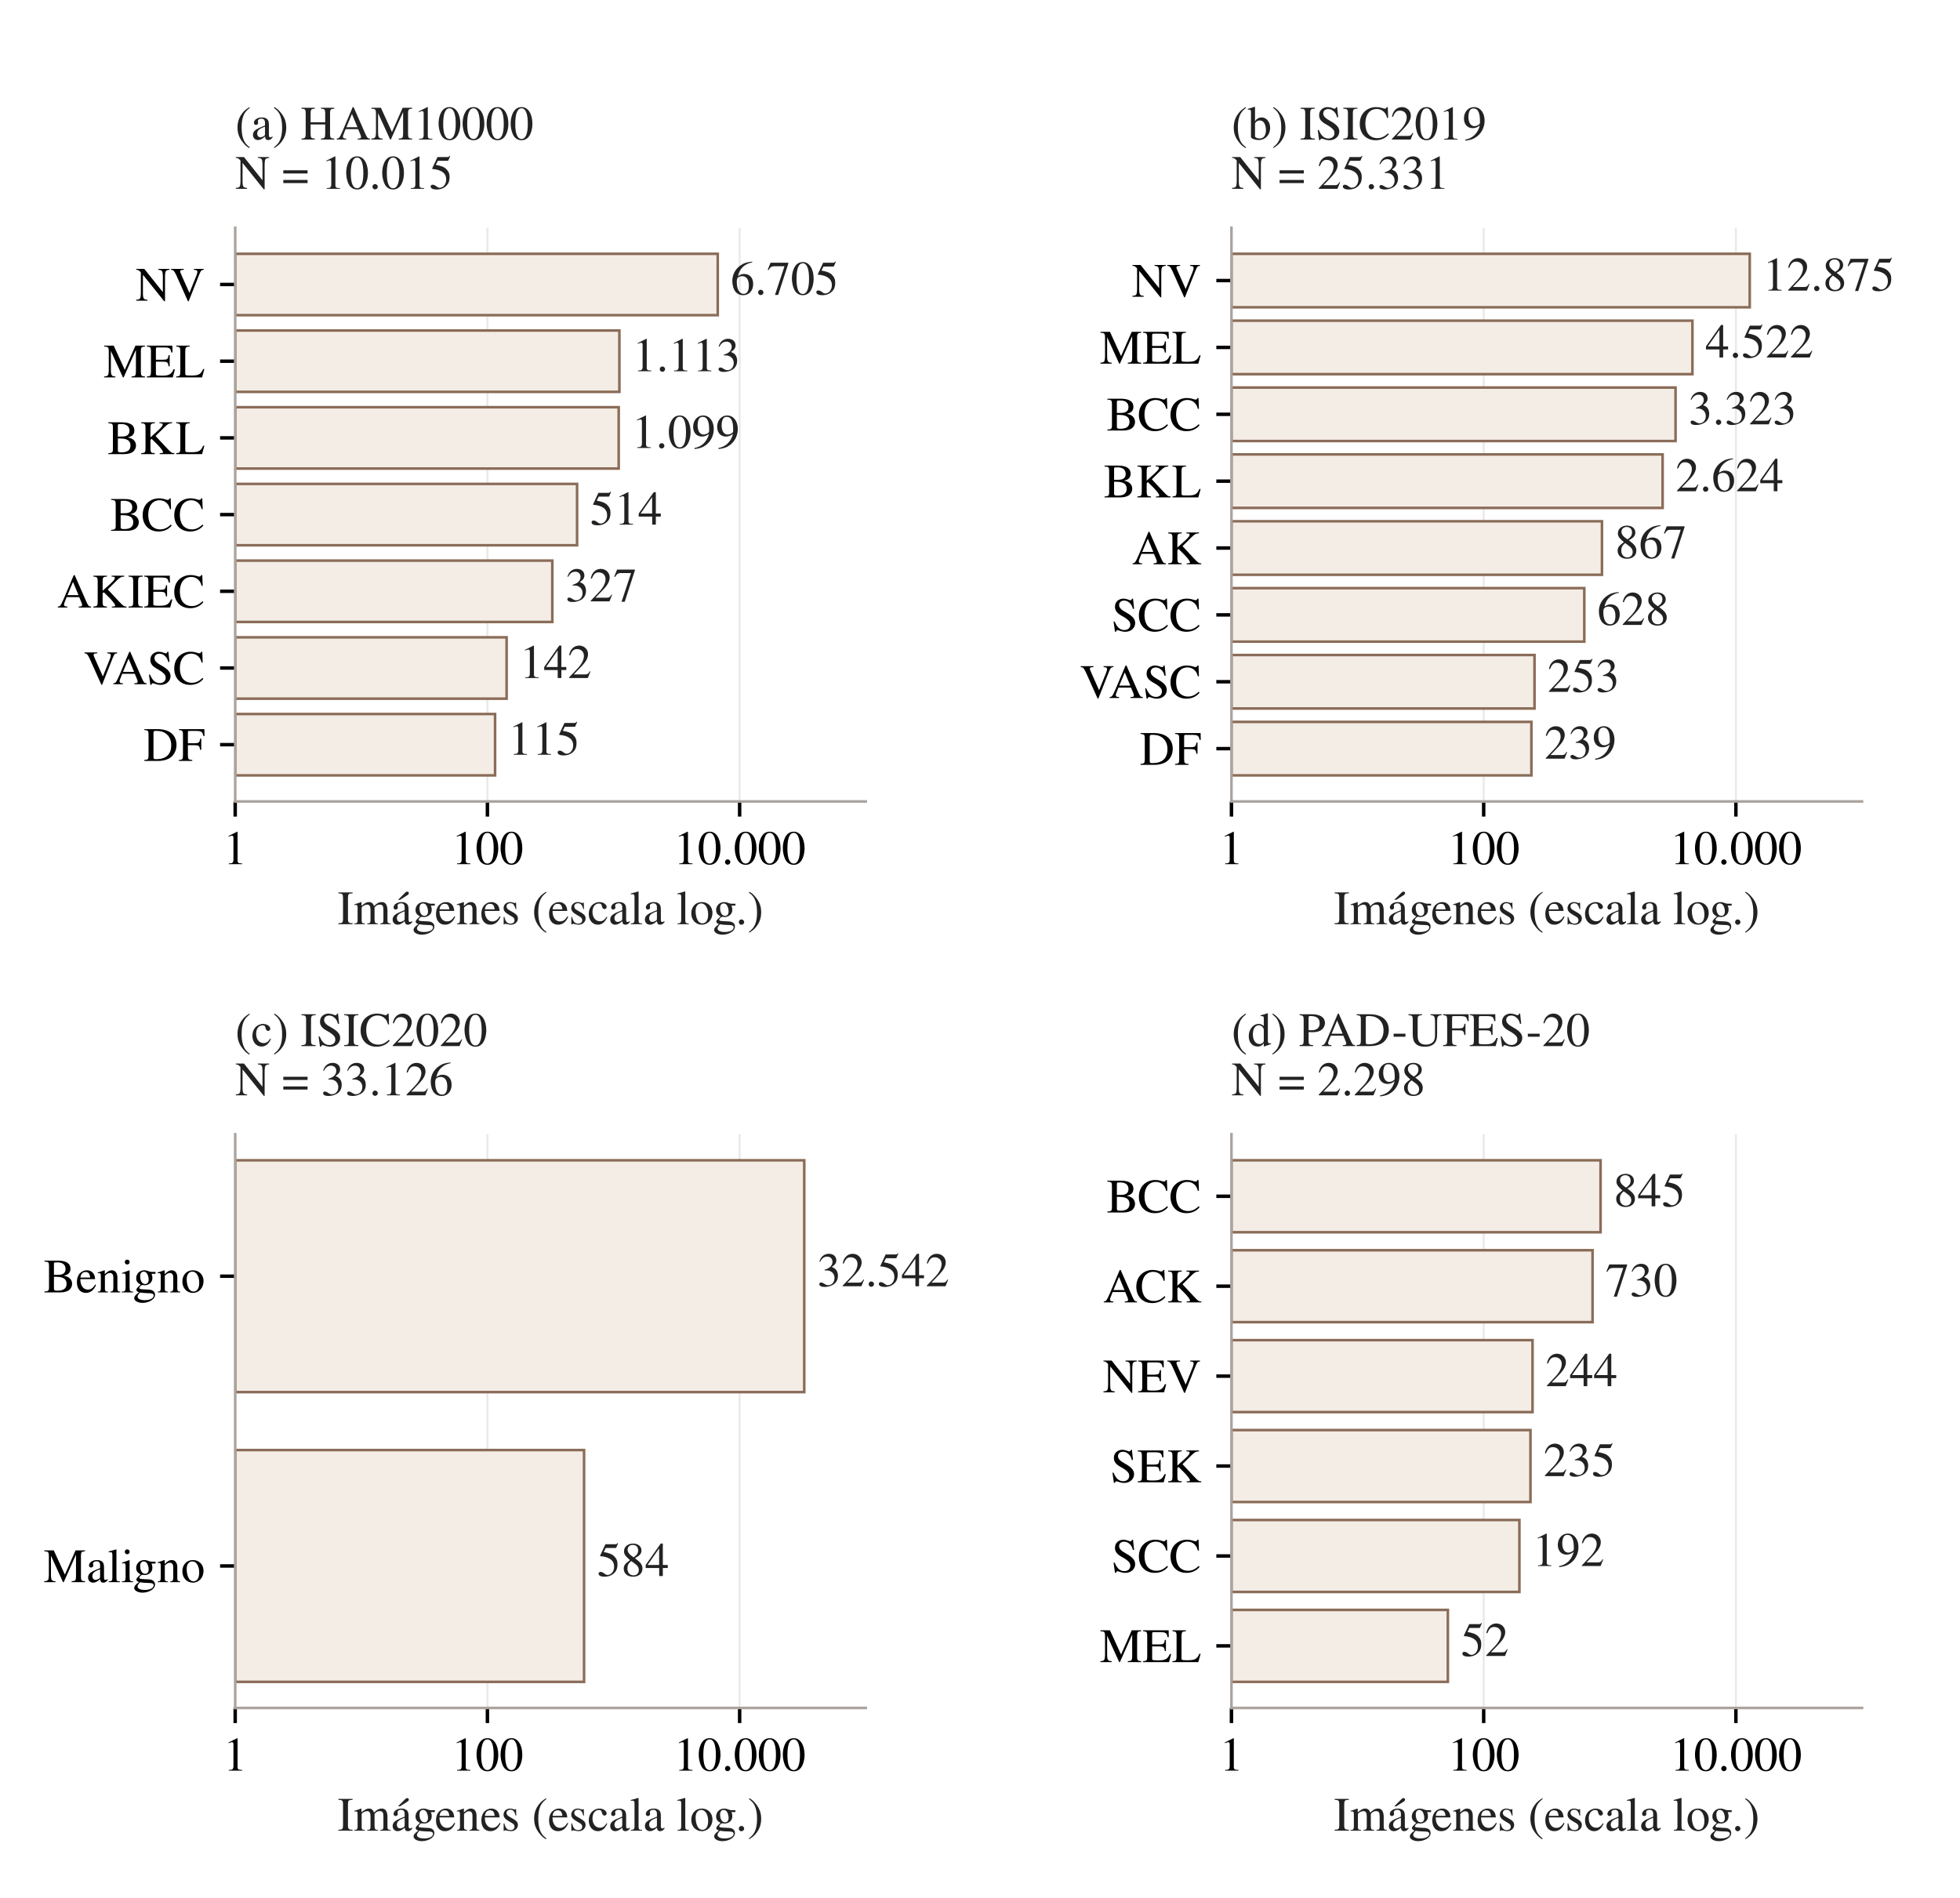
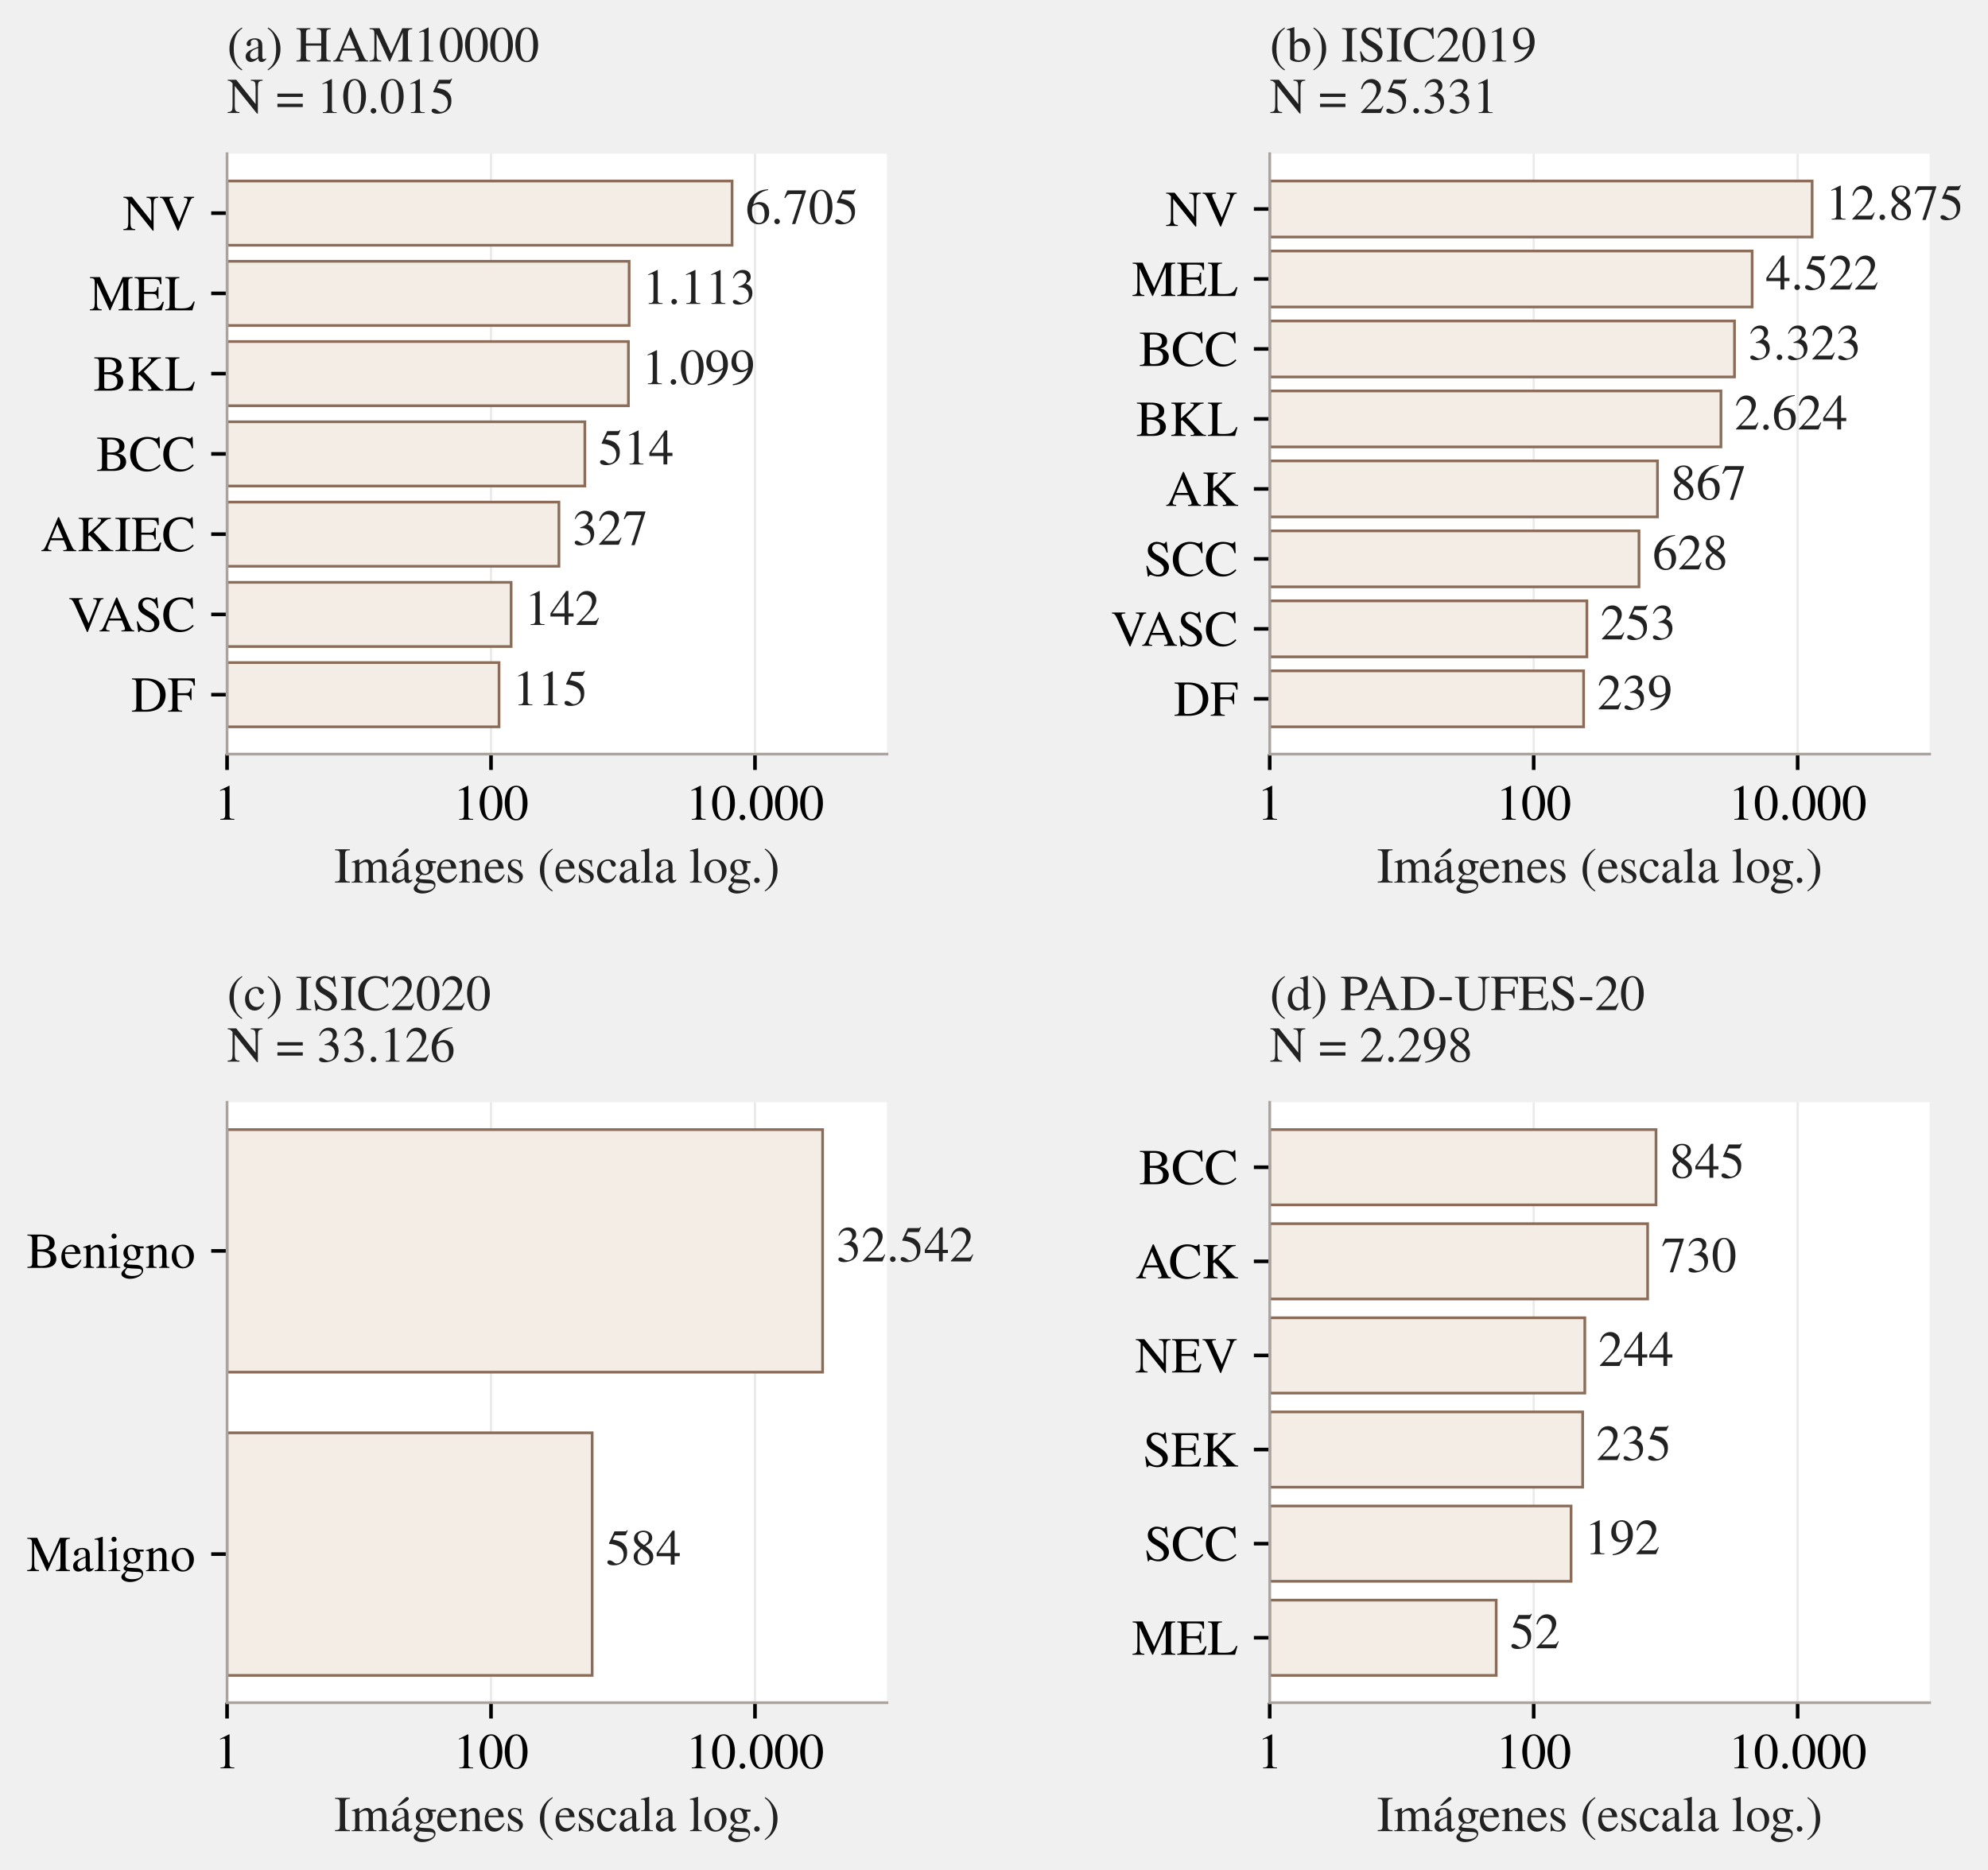
- <svg xmlns="http://www.w3.org/2000/svg" xmlns:xlink="http://www.w3.org/1999/xlink" width="453.6pt" height="439.2pt" viewBox="0 0 453.6 439.2" version="1.1">
+ <svg xmlns="http://www.w3.org/2000/svg" xmlns:xlink="http://www.w3.org/1999/xlink" width="439.604pt" height="413.411pt" viewBox="4.224 18.706 439.604 413.411" version="1.1">
  <defs>
    <style type="text/css">*{stroke-linejoin: round; stroke-linecap: butt}</style>
  </defs>
  <g id="figure_1">
-     <g id="patch_1">
-       <path d="M 0 439.2  L 453.6 439.2  L 453.6 0  L 0 0  z " style="fill: #ffffff" />
-     </g>
    <g id="axes_1">
      <g id="patch_2">
        <path d="M 54.432 185.485  L 200.358 185.485  L 200.358 52.704  L 54.432 52.704  z " style="fill: #ffffff" />
      </g>
      <g id="matplotlib.axis_1">
        <g id="xtick_1">
          <g id="line2d_1">
            <path d="M 54.432 185.485  L 54.432 52.704  " clip-path="url(#p4b5e4b8ecd)" style="fill: none; stroke: #aaa39e; stroke-opacity: 0.23; stroke-width: 0.5; stroke-linecap: square" />
          </g>
          <g id="line2d_2">
            <defs>
              <path id="m9591c019fc" d="M 0 0  L 0 3.5  " style="stroke: #000000; stroke-width: 0.8" />
            </defs>
            <g>
              <use xlink:href="#m9591c019fc" x="54.432" y="185.485" style="stroke: #000000; stroke-width: 0.8" />
            </g>
          </g>
          <g id="text_1">
            <text style="font-size: 11.12px; font-family: 'Nimbus Roman'; text-anchor: middle" x="54.432" y="199.998" transform="rotate(-0 54.432 199.9981)">1</text>
          </g>
        </g>
        <g id="xtick_2">
          <g id="line2d_3">
            <path d="M 112.802 185.485  L 112.802 52.704  " clip-path="url(#p4b5e4b8ecd)" style="fill: none; stroke: #aaa39e; stroke-opacity: 0.23; stroke-width: 0.5; stroke-linecap: square" />
          </g>
          <g id="line2d_4">
            <g>
              <use xlink:href="#m9591c019fc" x="112.802" y="185.485" style="stroke: #000000; stroke-width: 0.8" />
            </g>
          </g>
          <g id="text_2">
            <text style="font-size: 11.12px; font-family: 'Nimbus Roman'; text-anchor: middle" x="112.802" y="199.998" transform="rotate(-0 112.8022 199.9981)">100</text>
          </g>
        </g>
        <g id="xtick_3">
          <g id="line2d_5">
            <path d="M 171.172 185.485  L 171.172 52.704  " clip-path="url(#p4b5e4b8ecd)" style="fill: none; stroke: #aaa39e; stroke-opacity: 0.23; stroke-width: 0.5; stroke-linecap: square" />
          </g>
          <g id="line2d_6">
            <g>
              <use xlink:href="#m9591c019fc" x="171.172" y="185.485" style="stroke: #000000; stroke-width: 0.8" />
            </g>
          </g>
          <g id="text_3">
            <text style="font-size: 11.12px; font-family: 'Nimbus Roman'; text-anchor: middle" x="171.172" y="199.998" transform="rotate(-0 171.1725 199.9981)">10.000</text>
          </g>
        </g>
        <g id="text_4">
          <text style="font-size: 11.12px; font-family: 'Nimbus Roman'; text-anchor: middle; fill: #222222" x="127.395" y="213.898" transform="rotate(-0 127.3948 213.8981)">Imágenes (escala log.)</text>
        </g>
      </g>
      <g id="matplotlib.axis_2">
        <g id="ytick_1">
          <g id="line2d_7">
            <defs>
              <path id="mb951d8ad5a" d="M 0 0  L -3.5 0  " style="stroke: #000000; stroke-width: 0.8" />
            </defs>
            <g>
              <use xlink:href="#mb951d8ad5a" x="54.432" y="65.84" style="stroke: #000000; stroke-width: 0.8" />
            </g>
          </g>
          <g id="text_5">
            <text style="font-size: 11.12px; font-family: 'Nimbus Roman'; text-anchor: end" x="47.432" y="69.596" transform="rotate(-0 47.432 69.59646)">NV</text>
          </g>
        </g>
        <g id="ytick_2">
          <g id="line2d_8">
            <g>
              <use xlink:href="#mb951d8ad5a" x="54.432" y="83.592" style="stroke: #000000; stroke-width: 0.8" />
            </g>
          </g>
          <g id="text_6">
            <text style="font-size: 11.12px; font-family: 'Nimbus Roman'; text-anchor: end" x="47.432" y="87.348" transform="rotate(-0 47.432 87.34798)">MEL</text>
          </g>
        </g>
        <g id="ytick_3">
          <g id="line2d_9">
            <g>
              <use xlink:href="#mb951d8ad5a" x="54.432" y="101.343" style="stroke: #000000; stroke-width: 0.8" />
            </g>
          </g>
          <g id="text_7">
            <text style="font-size: 11.12px; font-family: 'Nimbus Roman'; text-anchor: end" x="47.432" y="105.1" transform="rotate(-0 47.432 105.0995)">BKL</text>
          </g>
        </g>
        <g id="ytick_4">
          <g id="line2d_10">
            <g>
              <use xlink:href="#mb951d8ad5a" x="54.432" y="119.095" style="stroke: #000000; stroke-width: 0.8" />
            </g>
          </g>
          <g id="text_8">
            <text style="font-size: 11.12px; font-family: 'Nimbus Roman'; text-anchor: end" x="47.432" y="122.851" transform="rotate(-0 47.432 122.851)">BCC</text>
          </g>
        </g>
        <g id="ytick_5">
          <g id="line2d_11">
            <g>
              <use xlink:href="#mb951d8ad5a" x="54.432" y="136.846" style="stroke: #000000; stroke-width: 0.8" />
            </g>
          </g>
          <g id="text_9">
            <text style="font-size: 11.12px; font-family: 'Nimbus Roman'; text-anchor: end" x="47.432" y="140.603" transform="rotate(-0 47.432 140.6025)">AKIEC</text>
          </g>
        </g>
        <g id="ytick_6">
          <g id="line2d_12">
            <g>
              <use xlink:href="#mb951d8ad5a" x="54.432" y="154.598" style="stroke: #000000; stroke-width: 0.8" />
            </g>
          </g>
          <g id="text_10">
            <text style="font-size: 11.12px; font-family: 'Nimbus Roman'; text-anchor: end" x="47.432" y="158.354" transform="rotate(-0 47.432 158.3541)">VASC</text>
          </g>
        </g>
        <g id="ytick_7">
          <g id="line2d_13">
            <g>
              <use xlink:href="#mb951d8ad5a" x="54.432" y="172.349" style="stroke: #000000; stroke-width: 0.8" />
            </g>
          </g>
          <g id="text_11">
            <text style="font-size: 11.12px; font-family: 'Nimbus Roman'; text-anchor: end" x="47.432" y="176.106" transform="rotate(-0 47.432 176.1056)">DF</text>
          </g>
        </g>
      </g>
      <g id="patch_3">
        <path d="M 54.432 58.74  L 166.106 58.74  L 166.106 72.941  L 54.432 72.941  z " clip-path="url(#p4b5e4b8ecd)" style="fill: #f4ede6; stroke: #8a6c58; stroke-width: 0.6; stroke-linejoin: miter" />
      </g>
      <g id="patch_4">
        <path d="M 54.432 76.491  L 143.344 76.491  L 143.344 90.692  L 54.432 90.692  z " clip-path="url(#p4b5e4b8ecd)" style="fill: #f4ede6; stroke: #8a6c58; stroke-width: 0.6; stroke-linejoin: miter" />
      </g>
      <g id="patch_5">
        <path d="M 54.432 94.243  L 143.184 94.243  L 143.184 108.444  L 54.432 108.444  z " clip-path="url(#p4b5e4b8ecd)" style="fill: #f4ede6; stroke: #8a6c58; stroke-width: 0.6; stroke-linejoin: miter" />
      </g>
      <g id="patch_6">
        <path d="M 54.432 111.994  L 133.552 111.994  L 133.552 126.195  L 54.432 126.195  z " clip-path="url(#p4b5e4b8ecd)" style="fill: #f4ede6; stroke: #8a6c58; stroke-width: 0.6; stroke-linejoin: miter" />
      </g>
      <g id="patch_7">
        <path d="M 54.432 129.746  L 127.819 129.746  L 127.819 143.947  L 54.432 143.947  z " clip-path="url(#p4b5e4b8ecd)" style="fill: #f4ede6; stroke: #8a6c58; stroke-width: 0.6; stroke-linejoin: miter" />
      </g>
      <g id="patch_8">
        <path d="M 54.432 147.497  L 117.247 147.497  L 117.247 161.698  L 54.432 161.698  z " clip-path="url(#p4b5e4b8ecd)" style="fill: #f4ede6; stroke: #8a6c58; stroke-width: 0.6; stroke-linejoin: miter" />
      </g>
      <g id="patch_9">
        <path d="M 54.432 165.249  L 114.574 165.249  L 114.574 179.45  L 54.432 179.45  z " clip-path="url(#p4b5e4b8ecd)" style="fill: #f4ede6; stroke: #8a6c58; stroke-width: 0.6; stroke-linejoin: miter" />
      </g>
      <g id="patch_10">
        <path d="M 54.432 185.485  L 54.432 52.704  " style="fill: none; stroke: #aaa39e; stroke-width: 0.6; stroke-linejoin: miter; stroke-linecap: square" />
      </g>
      <g id="patch_11">
        <path d="M 54.432 185.485  L 200.358 185.485  " style="fill: none; stroke: #aaa39e; stroke-width: 0.6; stroke-linejoin: miter; stroke-linecap: square" />
      </g>
      <g id="text_12">
        <text style="font-size: 11.12px; font-family: 'Nimbus Roman'; text-anchor: start; fill: #222222" x="169.106" y="68.17" transform="rotate(-0 169.1059 68.16981)">6.705</text>
      </g>
      <g id="text_13">
        <text style="font-size: 11.12px; font-family: 'Nimbus Roman'; text-anchor: start; fill: #222222" x="146.344" y="85.921" transform="rotate(-0 146.3443 85.92134)">1.113</text>
      </g>
      <g id="text_14">
        <text style="font-size: 11.12px; font-family: 'Nimbus Roman'; text-anchor: start; fill: #222222" x="146.184" y="103.673" transform="rotate(-0 146.1839 103.6729)">1.099</text>
      </g>
      <g id="text_15">
        <text style="font-size: 11.12px; font-family: 'Nimbus Roman'; text-anchor: start; fill: #222222" x="136.552" y="121.424" transform="rotate(-0 136.5518 121.4244)">514</text>
      </g>
      <g id="text_16">
        <text style="font-size: 11.12px; font-family: 'Nimbus Roman'; text-anchor: start; fill: #222222" x="130.819" y="139.176" transform="rotate(-0 130.8194 139.1759)">327</text>
      </g>
      <g id="text_17">
        <text style="font-size: 11.12px; font-family: 'Nimbus Roman'; text-anchor: start; fill: #222222" x="120.247" y="156.927" transform="rotate(-0 120.2468 156.9274)">142</text>
      </g>
      <g id="text_18">
        <text style="font-size: 11.12px; font-family: 'Nimbus Roman'; text-anchor: start; fill: #222222" x="117.574" y="174.679" transform="rotate(-0 117.5737 174.679)">115</text>
      </g>
      <g id="text_19">
        <text style="font-size: 11.12px; font-family: 'Nimbus Roman'; fill: #222222" transform="translate(54.432 32.30147)">(a) HAM10000</text>
        <text style="font-size: 11.12px; font-family: 'Nimbus Roman'; fill: #222222" transform="translate(54.432 43.704)">N = 10.015</text>
      </g>
    </g>
    <g id="axes_2">
      <g id="patch_12">
        <path d="M 284.994 185.485  L 430.92 185.485  L 430.92 52.704  L 284.994 52.704  z " style="fill: #ffffff" />
      </g>
      <g id="matplotlib.axis_3">
        <g id="xtick_4">
          <g id="line2d_14">
            <path d="M 284.994 185.485  L 284.994 52.704  " clip-path="url(#p978bc12512)" style="fill: none; stroke: #aaa39e; stroke-opacity: 0.23; stroke-width: 0.5; stroke-linecap: square" />
          </g>
          <g id="line2d_15">
            <g>
              <use xlink:href="#m9591c019fc" x="284.994" y="185.485" style="stroke: #000000; stroke-width: 0.8" />
            </g>
          </g>
          <g id="text_20">
            <text style="font-size: 11.12px; font-family: 'Nimbus Roman'; text-anchor: middle" x="284.994" y="199.998" transform="rotate(-0 284.9944 199.9981)">1</text>
          </g>
        </g>
        <g id="xtick_5">
          <g id="line2d_16">
            <path d="M 343.365 185.485  L 343.365 52.704  " clip-path="url(#p978bc12512)" style="fill: none; stroke: #aaa39e; stroke-opacity: 0.23; stroke-width: 0.5; stroke-linecap: square" />
          </g>
          <g id="line2d_17">
            <g>
              <use xlink:href="#m9591c019fc" x="343.365" y="185.485" style="stroke: #000000; stroke-width: 0.8" />
            </g>
          </g>
          <g id="text_21">
            <text style="font-size: 11.12px; font-family: 'Nimbus Roman'; text-anchor: middle" x="343.365" y="199.998" transform="rotate(-0 343.3647 199.9981)">100</text>
          </g>
        </g>
        <g id="xtick_6">
          <g id="line2d_18">
            <path d="M 401.735 185.485  L 401.735 52.704  " clip-path="url(#p978bc12512)" style="fill: none; stroke: #aaa39e; stroke-opacity: 0.23; stroke-width: 0.5; stroke-linecap: square" />
          </g>
          <g id="line2d_19">
            <g>
              <use xlink:href="#m9591c019fc" x="401.735" y="185.485" style="stroke: #000000; stroke-width: 0.8" />
            </g>
          </g>
          <g id="text_22">
            <text style="font-size: 11.12px; font-family: 'Nimbus Roman'; text-anchor: middle" x="401.735" y="199.998" transform="rotate(-0 401.7349 199.9981)">10.000</text>
          </g>
        </g>
        <g id="text_23">
          <text style="font-size: 11.12px; font-family: 'Nimbus Roman'; text-anchor: middle; fill: #222222" x="357.957" y="213.898" transform="rotate(-0 357.9572 213.8981)">Imágenes (escala log.)</text>
        </g>
      </g>
      <g id="matplotlib.axis_4">
        <g id="ytick_8">
          <g id="line2d_20">
            <g>
              <use xlink:href="#mb951d8ad5a" x="284.994" y="64.93" style="stroke: #000000; stroke-width: 0.8" />
            </g>
          </g>
          <g id="text_24">
            <text style="font-size: 11.12px; font-family: 'Nimbus Roman'; text-anchor: end" x="277.994" y="68.686" transform="rotate(-0 277.9944 68.68612)">NV</text>
          </g>
        </g>
        <g id="ytick_9">
          <g id="line2d_21">
            <g>
              <use xlink:href="#mb951d8ad5a" x="284.994" y="80.405" style="stroke: #000000; stroke-width: 0.8" />
            </g>
          </g>
          <g id="text_25">
            <text style="font-size: 11.12px; font-family: 'Nimbus Roman'; text-anchor: end" x="277.994" y="84.162" transform="rotate(-0 277.9944 84.16181)">MEL</text>
          </g>
        </g>
        <g id="ytick_10">
          <g id="line2d_22">
            <g>
              <use xlink:href="#mb951d8ad5a" x="284.994" y="95.881" style="stroke: #000000; stroke-width: 0.8" />
            </g>
          </g>
          <g id="text_26">
            <text style="font-size: 11.12px; font-family: 'Nimbus Roman'; text-anchor: end" x="277.994" y="99.637" transform="rotate(-0 277.9944 99.6375)">BCC</text>
          </g>
        </g>
        <g id="ytick_11">
          <g id="line2d_23">
            <g>
              <use xlink:href="#mb951d8ad5a" x="284.994" y="111.357" style="stroke: #000000; stroke-width: 0.8" />
            </g>
          </g>
          <g id="text_27">
            <text style="font-size: 11.12px; font-family: 'Nimbus Roman'; text-anchor: end" x="277.994" y="115.113" transform="rotate(-0 277.9944 115.1132)">BKL</text>
          </g>
        </g>
        <g id="ytick_12">
          <g id="line2d_24">
            <g>
              <use xlink:href="#mb951d8ad5a" x="284.994" y="126.833" style="stroke: #000000; stroke-width: 0.8" />
            </g>
          </g>
          <g id="text_28">
            <text style="font-size: 11.12px; font-family: 'Nimbus Roman'; text-anchor: end" x="277.994" y="130.589" transform="rotate(-0 277.9944 130.5889)">AK</text>
          </g>
        </g>
        <g id="ytick_13">
          <g id="line2d_25">
            <g>
              <use xlink:href="#mb951d8ad5a" x="284.994" y="142.308" style="stroke: #000000; stroke-width: 0.8" />
            </g>
          </g>
          <g id="text_29">
            <text style="font-size: 11.12px; font-family: 'Nimbus Roman'; text-anchor: end" x="277.994" y="146.065" transform="rotate(-0 277.9944 146.0646)">SCC</text>
          </g>
        </g>
        <g id="ytick_14">
          <g id="line2d_26">
            <g>
              <use xlink:href="#mb951d8ad5a" x="284.994" y="157.784" style="stroke: #000000; stroke-width: 0.8" />
            </g>
          </g>
          <g id="text_30">
            <text style="font-size: 11.12px; font-family: 'Nimbus Roman'; text-anchor: end" x="277.994" y="161.54" transform="rotate(-0 277.9944 161.5402)">VASC</text>
          </g>
        </g>
        <g id="ytick_15">
          <g id="line2d_27">
            <g>
              <use xlink:href="#mb951d8ad5a" x="284.994" y="173.26" style="stroke: #000000; stroke-width: 0.8" />
            </g>
          </g>
          <g id="text_31">
            <text style="font-size: 11.12px; font-family: 'Nimbus Roman'; text-anchor: end" x="277.994" y="177.016" transform="rotate(-0 277.9944 177.0159)">DF</text>
          </g>
        </g>
      </g>
      <g id="patch_13">
        <path d="M 284.994 58.74  L 404.938 58.74  L 404.938 71.12  L 284.994 71.12  z " clip-path="url(#p978bc12512)" style="fill: #f4ede6; stroke: #8a6c58; stroke-width: 0.6; stroke-linejoin: miter" />
      </g>
      <g id="patch_14">
        <path d="M 284.994 74.215  L 391.676 74.215  L 391.676 86.596  L 284.994 86.596  z " clip-path="url(#p978bc12512)" style="fill: #f4ede6; stroke: #8a6c58; stroke-width: 0.6; stroke-linejoin: miter" />
      </g>
      <g id="patch_15">
        <path d="M 284.994 89.691  L 387.771 89.691  L 387.771 102.071  L 284.994 102.071  z " clip-path="url(#p978bc12512)" style="fill: #f4ede6; stroke: #8a6c58; stroke-width: 0.6; stroke-linejoin: miter" />
      </g>
      <g id="patch_16">
        <path d="M 284.994 105.167  L 384.777 105.167  L 384.777 117.547  L 284.994 117.547  z " clip-path="url(#p978bc12512)" style="fill: #f4ede6; stroke: #8a6c58; stroke-width: 0.6; stroke-linejoin: miter" />
      </g>
      <g id="patch_17">
        <path d="M 284.994 120.642  L 370.741 120.642  L 370.741 133.023  L 284.994 133.023  z " clip-path="url(#p978bc12512)" style="fill: #f4ede6; stroke: #8a6c58; stroke-width: 0.6; stroke-linejoin: miter" />
      </g>
      <g id="patch_18">
        <path d="M 284.994 136.118  L 366.653 136.118  L 366.653 148.499  L 284.994 148.499  z " clip-path="url(#p978bc12512)" style="fill: #f4ede6; stroke: #8a6c58; stroke-width: 0.6; stroke-linejoin: miter" />
      </g>
      <g id="patch_19">
        <path d="M 284.994 151.594  L 355.13 151.594  L 355.13 163.974  L 284.994 163.974  z " clip-path="url(#p978bc12512)" style="fill: #f4ede6; stroke: #8a6c58; stroke-width: 0.6; stroke-linejoin: miter" />
      </g>
      <g id="patch_20">
        <path d="M 284.994 167.069  L 354.408 167.069  L 354.408 179.45  L 284.994 179.45  z " clip-path="url(#p978bc12512)" style="fill: #f4ede6; stroke: #8a6c58; stroke-width: 0.6; stroke-linejoin: miter" />
      </g>
      <g id="patch_21">
        <path d="M 284.994 185.485  L 284.994 52.704  " style="fill: none; stroke: #aaa39e; stroke-width: 0.6; stroke-linejoin: miter; stroke-linecap: square" />
      </g>
      <g id="patch_22">
        <path d="M 284.994 185.485  L 430.92 185.485  " style="fill: none; stroke: #aaa39e; stroke-width: 0.6; stroke-linejoin: miter; stroke-linecap: square" />
      </g>
      <g id="text_32">
        <text style="font-size: 11.12px; font-family: 'Nimbus Roman'; text-anchor: start; fill: #222222" x="407.938" y="67.259" transform="rotate(-0 407.9379 67.25948)">12.875</text>
      </g>
      <g id="text_33">
        <text style="font-size: 11.12px; font-family: 'Nimbus Roman'; text-anchor: start; fill: #222222" x="394.676" y="82.735" transform="rotate(-0 394.6757 82.73517)">4.522</text>
      </g>
      <g id="text_34">
        <text style="font-size: 11.12px; font-family: 'Nimbus Roman'; text-anchor: start; fill: #222222" x="390.771" y="98.211" transform="rotate(-0 390.7707 98.21085)">3.323</text>
      </g>
      <g id="text_35">
        <text style="font-size: 11.12px; font-family: 'Nimbus Roman'; text-anchor: start; fill: #222222" x="387.777" y="113.687" transform="rotate(-0 387.7773 113.6865)">2.624</text>
      </g>
      <g id="text_36">
        <text style="font-size: 11.12px; font-family: 'Nimbus Roman'; text-anchor: start; fill: #222222" x="373.741" y="129.162" transform="rotate(-0 373.7408 129.1622)">867</text>
      </g>
      <g id="text_37">
        <text style="font-size: 11.12px; font-family: 'Nimbus Roman'; text-anchor: start; fill: #222222" x="369.653" y="144.638" transform="rotate(-0 369.6532 144.6379)">628</text>
      </g>
      <g id="text_38">
        <text style="font-size: 11.12px; font-family: 'Nimbus Roman'; text-anchor: start; fill: #222222" x="358.13" y="160.114" transform="rotate(-0 358.1298 160.1136)">253</text>
      </g>
      <g id="text_39">
        <text style="font-size: 11.12px; font-family: 'Nimbus Roman'; text-anchor: start; fill: #222222" x="357.408" y="175.589" transform="rotate(-0 357.4082 175.5893)">239</text>
      </g>
      <g id="text_40">
        <text style="font-size: 11.12px; font-family: 'Nimbus Roman'; fill: #222222" transform="translate(284.9944 32.30147)">(b) ISIC2019</text>
        <text style="font-size: 11.12px; font-family: 'Nimbus Roman'; fill: #222222" transform="translate(284.9944 43.704)">N = 25.331</text>
      </g>
    </g>
    <g id="axes_3">
      <g id="patch_23">
        <path d="M 54.432 395.28  L 200.358 395.28  L 200.358 262.499  L 54.432 262.499  z " style="fill: #ffffff" />
      </g>
      <g id="matplotlib.axis_5">
        <g id="xtick_7">
          <g id="line2d_28">
            <path d="M 54.432 395.28  L 54.432 262.499  " clip-path="url(#p43dd5cb7d5)" style="fill: none; stroke: #aaa39e; stroke-opacity: 0.23; stroke-width: 0.5; stroke-linecap: square" />
          </g>
          <g id="line2d_29">
            <g>
              <use xlink:href="#m9591c019fc" x="54.432" y="395.28" style="stroke: #000000; stroke-width: 0.8" />
            </g>
          </g>
          <g id="text_41">
            <text style="font-size: 11.12px; font-family: 'Nimbus Roman'; text-anchor: middle" x="54.432" y="409.793" transform="rotate(-0 54.432 409.7927)">1</text>
          </g>
        </g>
        <g id="xtick_8">
          <g id="line2d_30">
            <path d="M 112.802 395.28  L 112.802 262.499  " clip-path="url(#p43dd5cb7d5)" style="fill: none; stroke: #aaa39e; stroke-opacity: 0.23; stroke-width: 0.5; stroke-linecap: square" />
          </g>
          <g id="line2d_31">
            <g>
              <use xlink:href="#m9591c019fc" x="112.802" y="395.28" style="stroke: #000000; stroke-width: 0.8" />
            </g>
          </g>
          <g id="text_42">
            <text style="font-size: 11.12px; font-family: 'Nimbus Roman'; text-anchor: middle" x="112.802" y="409.793" transform="rotate(-0 112.8022 409.7927)">100</text>
          </g>
        </g>
        <g id="xtick_9">
          <g id="line2d_32">
            <path d="M 171.172 395.28  L 171.172 262.499  " clip-path="url(#p43dd5cb7d5)" style="fill: none; stroke: #aaa39e; stroke-opacity: 0.23; stroke-width: 0.5; stroke-linecap: square" />
          </g>
          <g id="line2d_33">
            <g>
              <use xlink:href="#m9591c019fc" x="171.172" y="395.28" style="stroke: #000000; stroke-width: 0.8" />
            </g>
          </g>
          <g id="text_43">
            <text style="font-size: 11.12px; font-family: 'Nimbus Roman'; text-anchor: middle" x="171.172" y="409.793" transform="rotate(-0 171.1725 409.7927)">10.000</text>
          </g>
        </g>
        <g id="text_44">
          <text style="font-size: 11.12px; font-family: 'Nimbus Roman'; text-anchor: middle; fill: #222222" x="127.395" y="423.693" transform="rotate(-0 127.3948 423.6927)">Imágenes (escala log.)</text>
        </g>
      </g>
      <g id="matplotlib.axis_6">
        <g id="ytick_16">
          <g id="line2d_34">
            <g>
              <use xlink:href="#mb951d8ad5a" x="54.432" y="295.359" style="stroke: #000000; stroke-width: 0.8" />
            </g>
          </g>
          <g id="text_45">
            <text style="font-size: 11.12px; font-family: 'Nimbus Roman'; text-anchor: end" x="47.432" y="299.115" transform="rotate(-0 47.432 299.115)">Benigno</text>
          </g>
        </g>
        <g id="ytick_17">
          <g id="line2d_35">
            <g>
              <use xlink:href="#mb951d8ad5a" x="54.432" y="362.42" style="stroke: #000000; stroke-width: 0.8" />
            </g>
          </g>
          <g id="text_46">
            <text style="font-size: 11.12px; font-family: 'Nimbus Roman'; text-anchor: end" x="47.432" y="366.176" transform="rotate(-0 47.432 366.1763)">Maligno</text>
          </g>
        </g>
      </g>
      <g id="patch_24">
        <path d="M 54.432 268.534  L 186.128 268.534  L 186.128 322.183  L 54.432 322.183  z " clip-path="url(#p43dd5cb7d5)" style="fill: #f4ede6; stroke: #8a6c58; stroke-width: 0.6; stroke-linejoin: miter" />
      </g>
      <g id="patch_25">
        <path d="M 54.432 335.595  L 135.17 335.595  L 135.17 389.244  L 54.432 389.244  z " clip-path="url(#p43dd5cb7d5)" style="fill: #f4ede6; stroke: #8a6c58; stroke-width: 0.6; stroke-linejoin: miter" />
      </g>
      <g id="patch_26">
        <path d="M 54.432 395.28  L 54.432 262.499  " style="fill: none; stroke: #aaa39e; stroke-width: 0.6; stroke-linejoin: miter; stroke-linecap: square" />
      </g>
      <g id="patch_27">
        <path d="M 54.432 395.28  L 200.358 395.28  " style="fill: none; stroke: #aaa39e; stroke-width: 0.6; stroke-linejoin: miter; stroke-linecap: square" />
      </g>
      <g id="text_47">
        <text style="font-size: 11.12px; font-family: 'Nimbus Roman'; text-anchor: start; fill: #222222" x="189.128" y="297.688" transform="rotate(-0 189.1282 297.6883)">32.542</text>
      </g>
      <g id="text_48">
        <text style="font-size: 11.12px; font-family: 'Nimbus Roman'; text-anchor: start; fill: #222222" x="138.17" y="364.75" transform="rotate(-0 138.1701 364.7496)">584</text>
      </g>
      <g id="text_49">
        <text style="font-size: 11.12px; font-family: 'Nimbus Roman'; fill: #222222" transform="translate(54.432 242.0961)">(c) ISIC2020</text>
        <text style="font-size: 11.12px; font-family: 'Nimbus Roman'; fill: #222222" transform="translate(54.432 253.4986)">N = 33.126</text>
      </g>
    </g>
    <g id="axes_4">
      <g id="patch_28">
        <path d="M 284.994 395.28  L 430.92 395.28  L 430.92 262.499  L 284.994 262.499  z " style="fill: #ffffff" />
      </g>
      <g id="matplotlib.axis_7">
        <g id="xtick_10">
          <g id="line2d_36">
            <path d="M 284.994 395.28  L 284.994 262.499  " clip-path="url(#p73efefdf1b)" style="fill: none; stroke: #aaa39e; stroke-opacity: 0.23; stroke-width: 0.5; stroke-linecap: square" />
          </g>
          <g id="line2d_37">
            <g>
              <use xlink:href="#m9591c019fc" x="284.994" y="395.28" style="stroke: #000000; stroke-width: 0.8" />
            </g>
          </g>
          <g id="text_50">
            <text style="font-size: 11.12px; font-family: 'Nimbus Roman'; text-anchor: middle" x="284.994" y="409.793" transform="rotate(-0 284.9944 409.7927)">1</text>
          </g>
        </g>
        <g id="xtick_11">
          <g id="line2d_38">
            <path d="M 343.365 395.28  L 343.365 262.499  " clip-path="url(#p73efefdf1b)" style="fill: none; stroke: #aaa39e; stroke-opacity: 0.23; stroke-width: 0.5; stroke-linecap: square" />
          </g>
          <g id="line2d_39">
            <g>
              <use xlink:href="#m9591c019fc" x="343.365" y="395.28" style="stroke: #000000; stroke-width: 0.8" />
            </g>
          </g>
          <g id="text_51">
            <text style="font-size: 11.12px; font-family: 'Nimbus Roman'; text-anchor: middle" x="343.365" y="409.793" transform="rotate(-0 343.3647 409.7927)">100</text>
          </g>
        </g>
        <g id="xtick_12">
          <g id="line2d_40">
            <path d="M 401.735 395.28  L 401.735 262.499  " clip-path="url(#p73efefdf1b)" style="fill: none; stroke: #aaa39e; stroke-opacity: 0.23; stroke-width: 0.5; stroke-linecap: square" />
          </g>
          <g id="line2d_41">
            <g>
              <use xlink:href="#m9591c019fc" x="401.735" y="395.28" style="stroke: #000000; stroke-width: 0.8" />
            </g>
          </g>
          <g id="text_52">
            <text style="font-size: 11.12px; font-family: 'Nimbus Roman'; text-anchor: middle" x="401.735" y="409.793" transform="rotate(-0 401.7349 409.7927)">10.000</text>
          </g>
        </g>
        <g id="text_53">
          <text style="font-size: 11.12px; font-family: 'Nimbus Roman'; text-anchor: middle; fill: #222222" x="357.957" y="423.693" transform="rotate(-0 357.9572 423.6927)">Imágenes (escala log.)</text>
        </g>
      </g>
      <g id="matplotlib.axis_8">
        <g id="ytick_18">
          <g id="line2d_42">
            <g>
              <use xlink:href="#mb951d8ad5a" x="284.994" y="276.859" style="stroke: #000000; stroke-width: 0.8" />
            </g>
          </g>
          <g id="text_54">
            <text style="font-size: 11.12px; font-family: 'Nimbus Roman'; text-anchor: end" x="277.994" y="280.615" transform="rotate(-0 277.9944 280.6153)">BCC</text>
          </g>
        </g>
        <g id="ytick_19">
          <g id="line2d_43">
            <g>
              <use xlink:href="#mb951d8ad5a" x="284.994" y="297.671" style="stroke: #000000; stroke-width: 0.8" />
            </g>
          </g>
          <g id="text_55">
            <text style="font-size: 11.12px; font-family: 'Nimbus Roman'; text-anchor: end" x="277.994" y="301.427" transform="rotate(-0 277.9944 301.4274)">ACK</text>
          </g>
        </g>
        <g id="ytick_20">
          <g id="line2d_44">
            <g>
              <use xlink:href="#mb951d8ad5a" x="284.994" y="318.483" style="stroke: #000000; stroke-width: 0.8" />
            </g>
          </g>
          <g id="text_56">
            <text style="font-size: 11.12px; font-family: 'Nimbus Roman'; text-anchor: end" x="277.994" y="322.24" transform="rotate(-0 277.9944 322.2396)">NEV</text>
          </g>
        </g>
        <g id="ytick_21">
          <g id="line2d_45">
            <g>
              <use xlink:href="#mb951d8ad5a" x="284.994" y="339.295" style="stroke: #000000; stroke-width: 0.8" />
            </g>
          </g>
          <g id="text_57">
            <text style="font-size: 11.12px; font-family: 'Nimbus Roman'; text-anchor: end" x="277.994" y="343.052" transform="rotate(-0 277.9944 343.0517)">SEK</text>
          </g>
        </g>
        <g id="ytick_22">
          <g id="line2d_46">
            <g>
              <use xlink:href="#mb951d8ad5a" x="284.994" y="360.107" style="stroke: #000000; stroke-width: 0.8" />
            </g>
          </g>
          <g id="text_58">
            <text style="font-size: 11.12px; font-family: 'Nimbus Roman'; text-anchor: end" x="277.994" y="363.864" transform="rotate(-0 277.9944 363.8638)">SCC</text>
          </g>
        </g>
        <g id="ytick_23">
          <g id="line2d_47">
            <g>
              <use xlink:href="#mb951d8ad5a" x="284.994" y="380.92" style="stroke: #000000; stroke-width: 0.8" />
            </g>
          </g>
          <g id="text_59">
            <text style="font-size: 11.12px; font-family: 'Nimbus Roman'; text-anchor: end" x="277.994" y="384.676" transform="rotate(-0 277.9944 384.676)">MEL</text>
          </g>
        </g>
      </g>
      <g id="patch_29">
        <path d="M 284.994 268.534  L 370.415 268.534  L 370.415 285.184  L 284.994 285.184  z " clip-path="url(#p73efefdf1b)" style="fill: #f4ede6; stroke: #8a6c58; stroke-width: 0.6; stroke-linejoin: miter" />
      </g>
      <g id="patch_30">
        <path d="M 284.994 289.346  L 368.561 289.346  L 368.561 305.996  L 284.994 305.996  z " clip-path="url(#p73efefdf1b)" style="fill: #f4ede6; stroke: #8a6c58; stroke-width: 0.6; stroke-linejoin: miter" />
      </g>
      <g id="patch_31">
        <path d="M 284.994 310.158  L 354.671 310.158  L 354.671 326.808  L 284.994 326.808  z " clip-path="url(#p73efefdf1b)" style="fill: #f4ede6; stroke: #8a6c58; stroke-width: 0.6; stroke-linejoin: miter" />
      </g>
      <g id="patch_32">
        <path d="M 284.994 330.971  L 354.194 330.971  L 354.194 347.62  L 284.994 347.62  z " clip-path="url(#p73efefdf1b)" style="fill: #f4ede6; stroke: #8a6c58; stroke-width: 0.6; stroke-linejoin: miter" />
      </g>
      <g id="patch_33">
        <path d="M 284.994 351.783  L 351.633 351.783  L 351.633 368.432  L 284.994 368.432  z " clip-path="url(#p73efefdf1b)" style="fill: #f4ede6; stroke: #8a6c58; stroke-width: 0.6; stroke-linejoin: miter" />
      </g>
      <g id="patch_34">
        <path d="M 284.994 372.595  L 335.076 372.595  L 335.076 389.244  L 284.994 389.244  z " clip-path="url(#p73efefdf1b)" style="fill: #f4ede6; stroke: #8a6c58; stroke-width: 0.6; stroke-linejoin: miter" />
      </g>
      <g id="patch_35">
        <path d="M 284.994 395.28  L 284.994 262.499  " style="fill: none; stroke: #aaa39e; stroke-width: 0.6; stroke-linejoin: miter; stroke-linecap: square" />
      </g>
      <g id="patch_36">
        <path d="M 284.994 395.28  L 430.92 395.28  " style="fill: none; stroke: #aaa39e; stroke-width: 0.6; stroke-linejoin: miter; stroke-linecap: square" />
      </g>
      <g id="text_60">
        <text style="font-size: 11.12px; font-family: 'Nimbus Roman'; text-anchor: start; fill: #222222" x="373.415" y="279.189" transform="rotate(-0 373.4151 279.1887)">845</text>
      </g>
      <g id="text_61">
        <text style="font-size: 11.12px; font-family: 'Nimbus Roman'; text-anchor: start; fill: #222222" x="371.561" y="300.001" transform="rotate(-0 371.5608 300.0008)">730</text>
      </g>
      <g id="text_62">
        <text style="font-size: 11.12px; font-family: 'Nimbus Roman'; text-anchor: start; fill: #222222" x="357.671" y="320.813" transform="rotate(-0 357.6707 320.8129)">244</text>
      </g>
      <g id="text_63">
        <text style="font-size: 11.12px; font-family: 'Nimbus Roman'; text-anchor: start; fill: #222222" x="357.194" y="341.625" transform="rotate(-0 357.1943 341.6251)">235</text>
      </g>
      <g id="text_64">
        <text style="font-size: 11.12px; font-family: 'Nimbus Roman'; text-anchor: start; fill: #222222" x="354.633" y="362.437" transform="rotate(-0 354.6328 362.4372)">192</text>
      </g>
      <g id="text_65">
        <text style="font-size: 11.12px; font-family: 'Nimbus Roman'; text-anchor: start; fill: #222222" x="338.076" y="383.249" transform="rotate(-0 338.0762 383.2493)">52</text>
      </g>
      <g id="text_66">
        <text style="font-size: 11.12px; font-family: 'Nimbus Roman'; fill: #222222" transform="translate(284.9944 242.0961)">(d) PAD-UFES-20</text>
        <text style="font-size: 11.12px; font-family: 'Nimbus Roman'; fill: #222222" transform="translate(284.9944 253.4986)">N = 2.298</text>
      </g>
    </g>
  </g>
  <defs>
    <clipPath id="p4b5e4b8ecd">
      <rect x="54.432" y="52.704" width="145.926" height="132.781" />
    </clipPath>
    <clipPath id="p978bc12512">
      <rect x="284.994" y="52.704" width="145.926" height="132.781" />
    </clipPath>
    <clipPath id="p43dd5cb7d5">
      <rect x="54.432" y="262.499" width="145.926" height="132.781" />
    </clipPath>
    <clipPath id="p73efefdf1b">
      <rect x="284.994" y="262.499" width="145.926" height="132.781" />
    </clipPath>
  </defs>
</svg>
